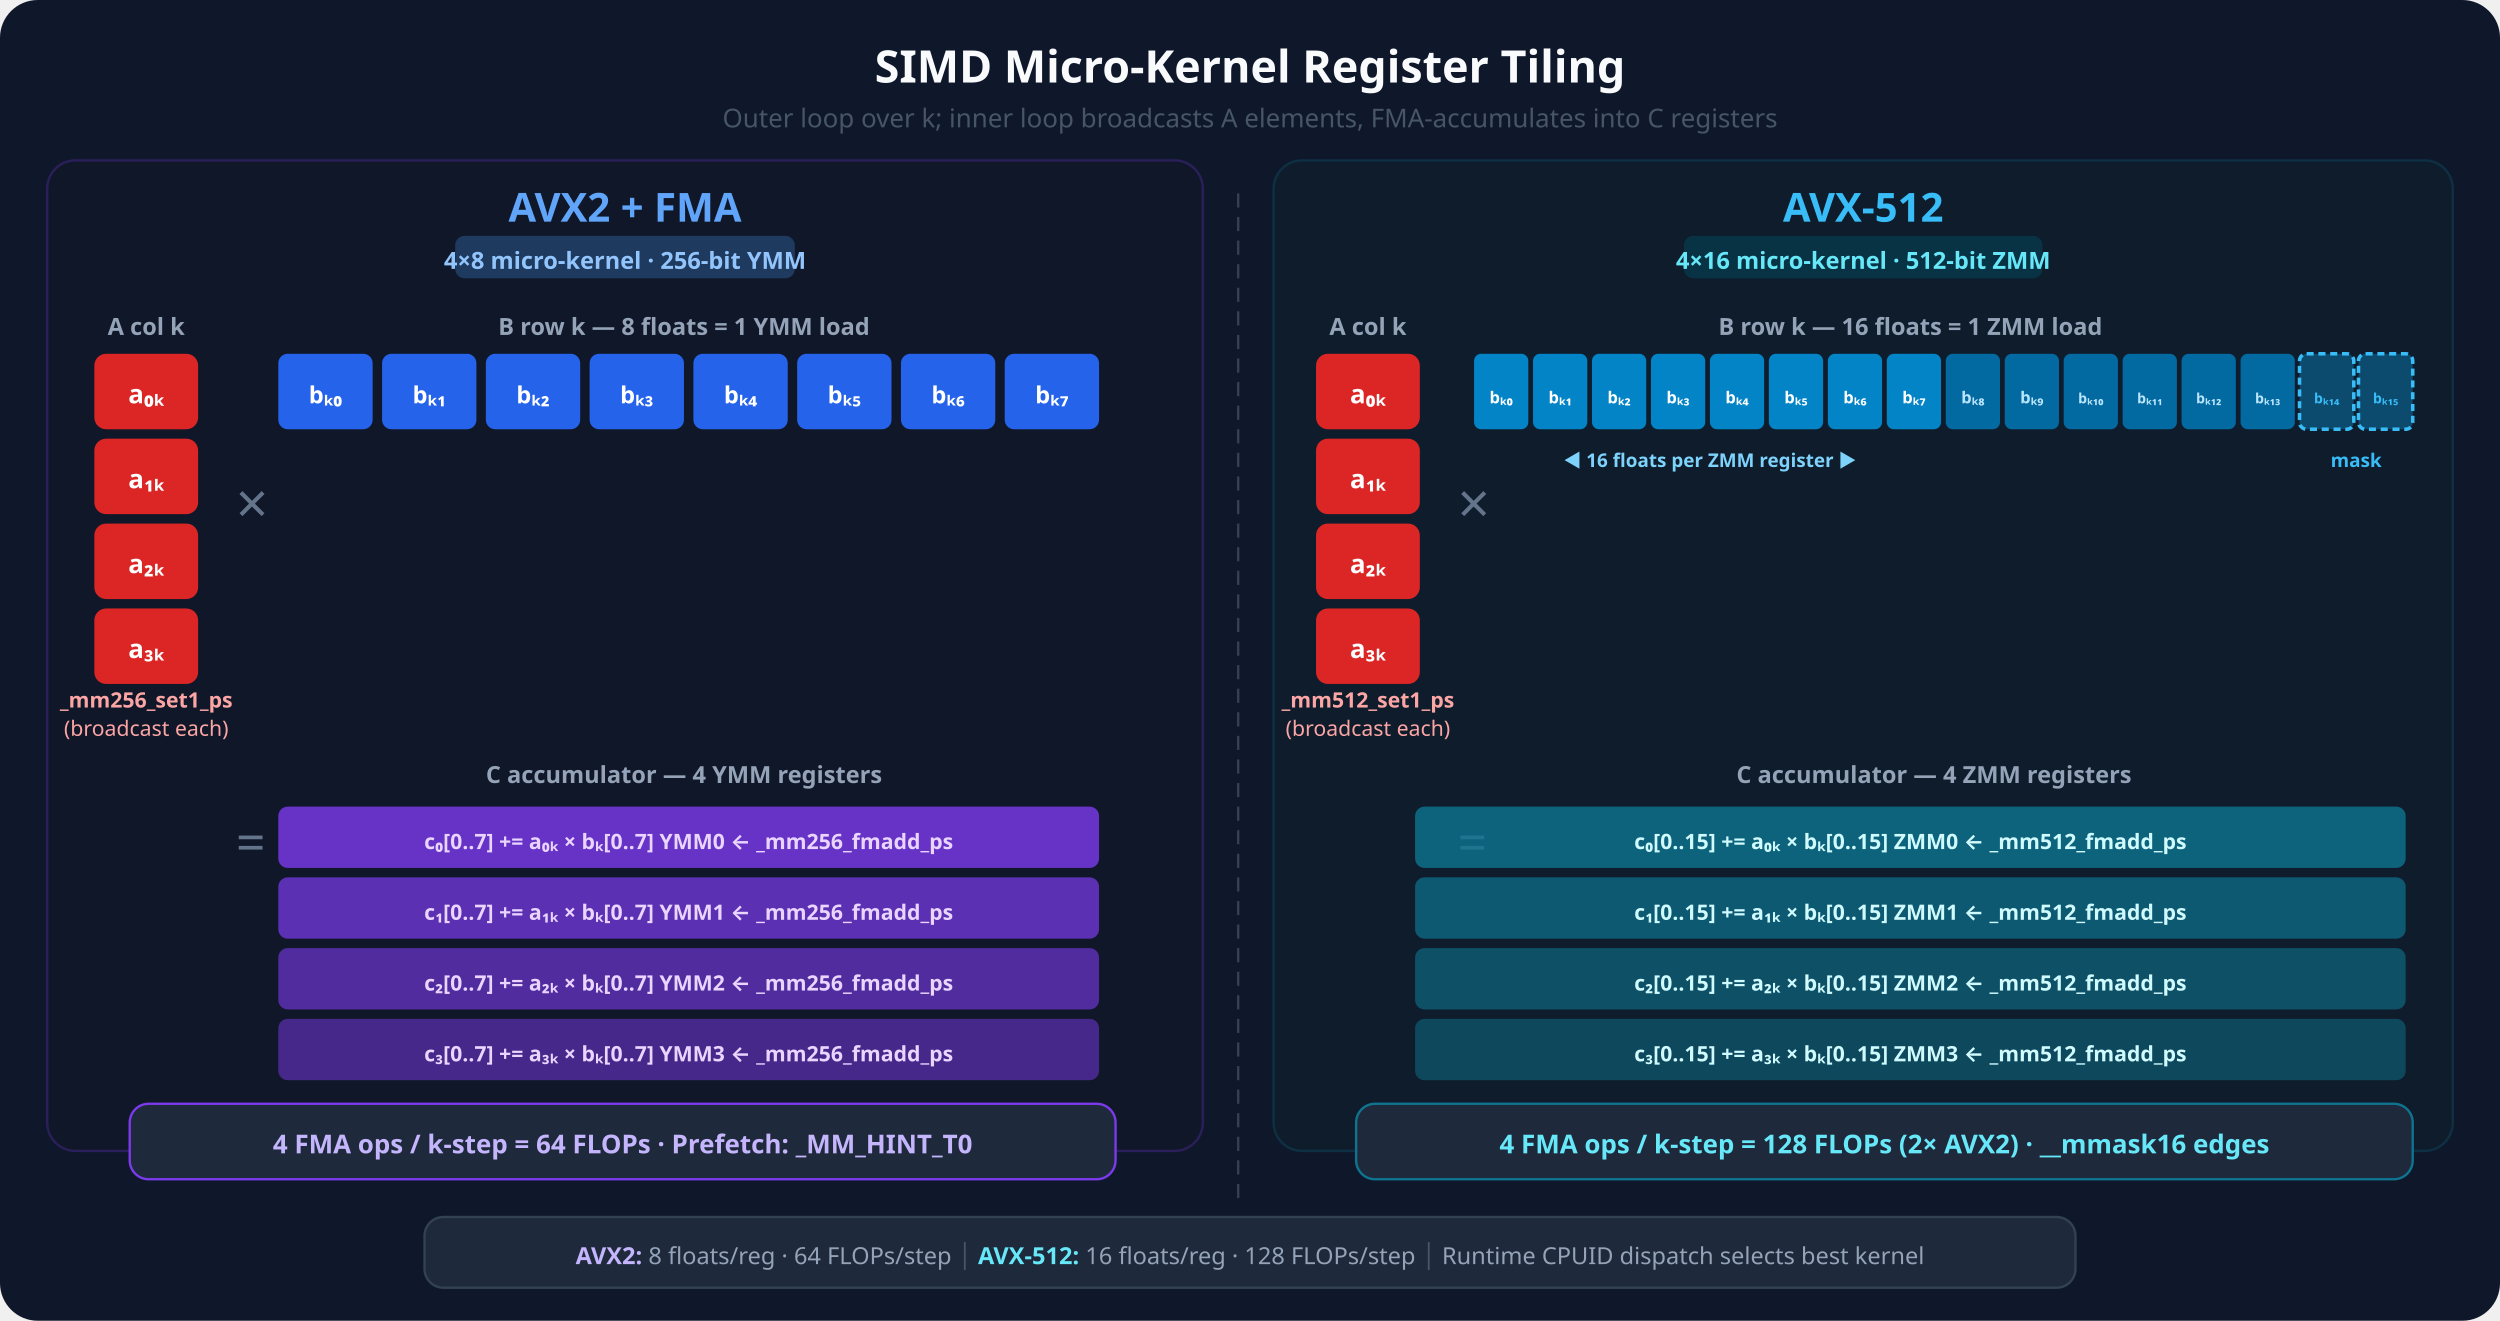
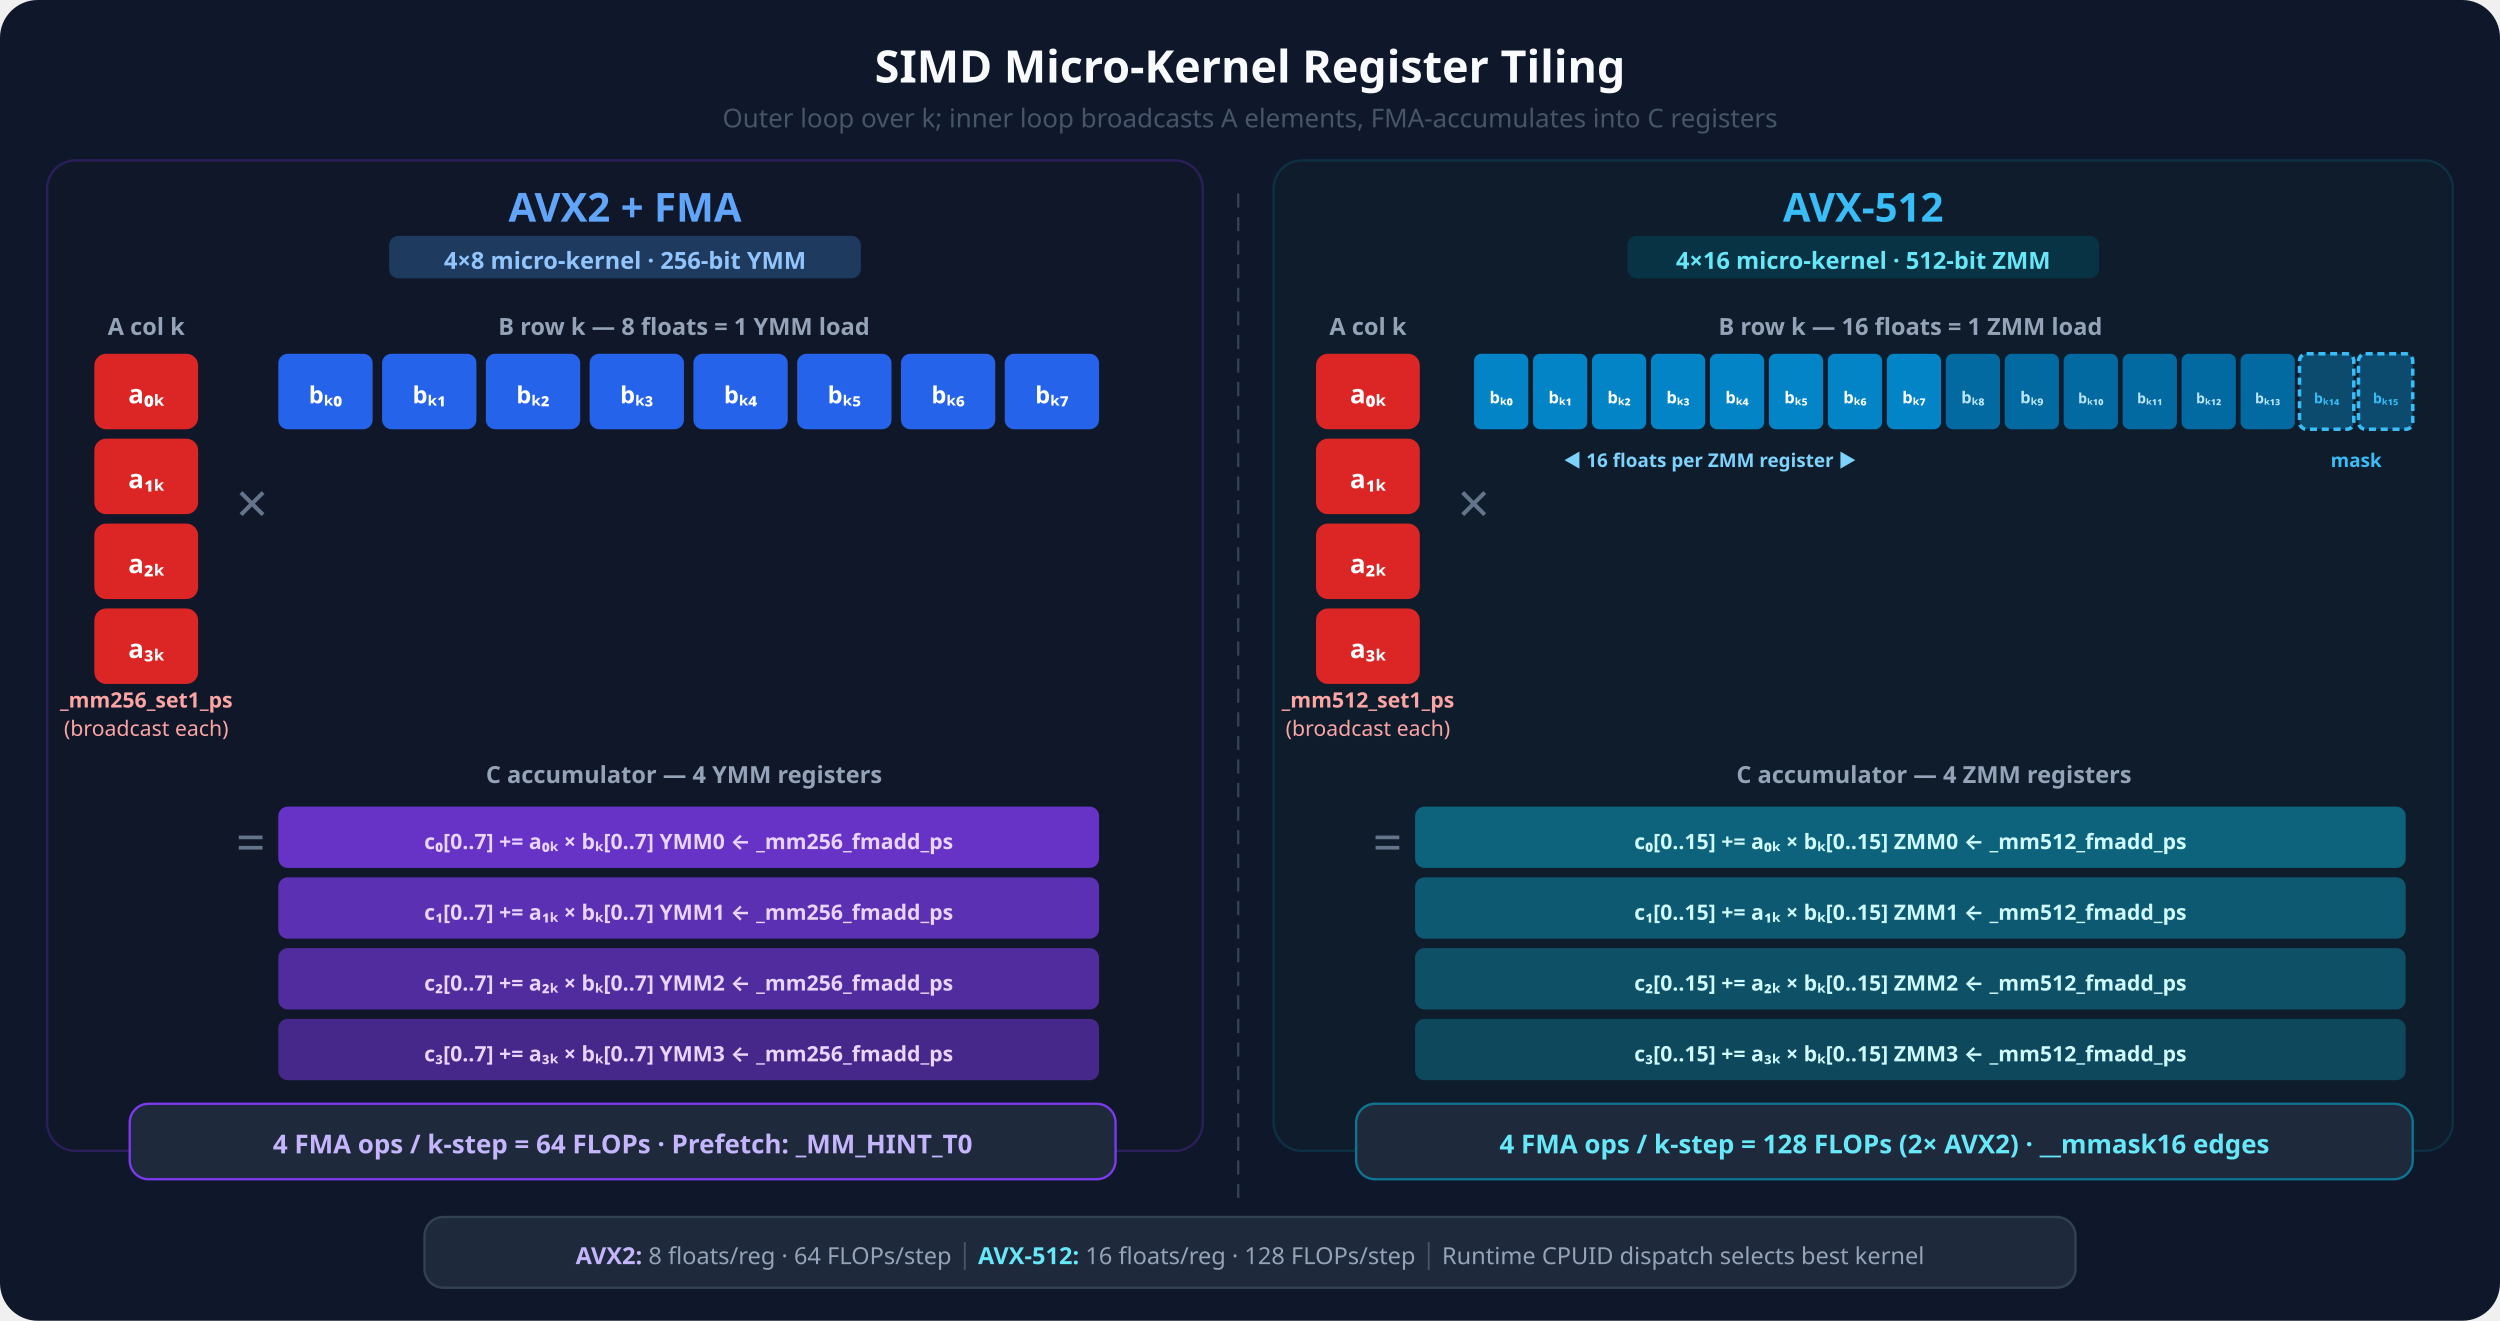
<svg xmlns="http://www.w3.org/2000/svg" viewBox="0 0 1060 560" font-family="'Segoe UI', system-ui, -apple-system, sans-serif">
  <defs>
    <filter id="ms" x="-2%" y="-2%" width="104%" height="108%">
      <feDropShadow dx="0" dy="2" stdDeviation="3" flood-opacity="0.15" />
    </filter>
  </defs>
  <rect width="1060" height="560" rx="16" fill="#0F172A" />
  <text x="530" y="35" text-anchor="middle" fill="#F8FAFC" font-size="19" font-weight="700">SIMD Micro-Kernel Register Tiling</text>
  <text x="530" y="54" text-anchor="middle" fill="#475569" font-size="11">Outer loop over k; inner loop broadcasts A elements, FMA-accumulates into C registers</text>
  <rect x="20" y="68" width="490" height="420" rx="12" fill="#111827" fill-opacity="0.3" stroke="#7C3AED" stroke-width="1" stroke-opacity="0.25" />
  <text x="265" y="94" text-anchor="middle" fill="#60A5FA" font-size="17" font-weight="700">AVX2 + FMA</text>
-   <rect x="193" y="100" width="144" height="18" rx="4" fill="#1E3A5F" />
+   <rect x="165" y="100" width="200" height="18" rx="4" fill="#1E3A5F" />
  <text x="265" y="114" text-anchor="middle" fill="#93C5FD" font-size="10" font-weight="600">4×8 micro-kernel · 256-bit YMM</text>
  <text x="62" y="142" text-anchor="middle" fill="#94A3B8" font-size="10" font-weight="700">A col k</text>
  <g transform="translate(40, 150)">
    <rect width="44" height="32" rx="5" fill="#DC2626" />
    <text x="22" y="21" text-anchor="middle" fill="#fff" font-size="11" font-weight="700">a₀ₖ</text>
    <rect y="36" width="44" height="32" rx="5" fill="#DC2626" />
    <text x="22" y="57" text-anchor="middle" fill="#fff" font-size="11" font-weight="700">a₁ₖ</text>
    <rect y="72" width="44" height="32" rx="5" fill="#DC2626" />
    <text x="22" y="93" text-anchor="middle" fill="#fff" font-size="11" font-weight="700">a₂ₖ</text>
    <rect y="108" width="44" height="32" rx="5" fill="#DC2626" />
    <text x="22" y="129" text-anchor="middle" fill="#fff" font-size="11" font-weight="700">a₃ₖ</text>
  </g>
  <text x="62" y="300" text-anchor="middle" fill="#FCA5A5" font-size="9" font-weight="600">_mm256_set1_ps</text>
  <text x="62" y="312" text-anchor="middle" fill="#FCA5A5" font-size="9">(broadcast each)</text>
  <text x="100" y="222" fill="#64748B" font-size="24" font-weight="300">×</text>
  <text x="290" y="142" text-anchor="middle" fill="#94A3B8" font-size="10" font-weight="700">B row k — 8 floats = 1 YMM load</text>
  <g transform="translate(118, 150)">
    <rect width="40" height="32" rx="4" fill="#2563EB" />
    <text x="20" y="21" text-anchor="middle" fill="#fff" font-size="10" font-weight="700">bₖ₀</text>
    <rect x="44" width="40" height="32" rx="4" fill="#2563EB" />
    <text x="64" y="21" text-anchor="middle" fill="#fff" font-size="10" font-weight="700">bₖ₁</text>
    <rect x="88" width="40" height="32" rx="4" fill="#2563EB" />
    <text x="108" y="21" text-anchor="middle" fill="#fff" font-size="10" font-weight="700">bₖ₂</text>
    <rect x="132" width="40" height="32" rx="4" fill="#2563EB" />
    <text x="152" y="21" text-anchor="middle" fill="#fff" font-size="10" font-weight="700">bₖ₃</text>
    <rect x="176" width="40" height="32" rx="4" fill="#2563EB" />
    <text x="196" y="21" text-anchor="middle" fill="#fff" font-size="10" font-weight="700">bₖ₄</text>
    <rect x="220" width="40" height="32" rx="4" fill="#2563EB" />
    <text x="240" y="21" text-anchor="middle" fill="#fff" font-size="10" font-weight="700">bₖ₅</text>
    <rect x="264" width="40" height="32" rx="4" fill="#2563EB" />
    <text x="284" y="21" text-anchor="middle" fill="#fff" font-size="10" font-weight="700">bₖ₆</text>
    <rect x="308" width="40" height="32" rx="4" fill="#2563EB" />
    <text x="328" y="21" text-anchor="middle" fill="#fff" font-size="10" font-weight="700">bₖ₇</text>
  </g>
  <text x="100" y="365" fill="#64748B" font-size="22" font-weight="300">=</text>
  <text x="290" y="332" text-anchor="middle" fill="#94A3B8" font-size="10" font-weight="700">C accumulator — 4 YMM registers</text>
  <g transform="translate(118, 342)">
    <rect width="348" height="26" rx="4" fill="#7C3AED" opacity="0.8" />
    <text x="174" y="18" text-anchor="middle" fill="#E9D5FF" font-size="9" font-weight="700">c₀[0..7] += a₀ₖ × bₖ[0..7]      YMM0 ← _mm256_fmadd_ps</text>
    <rect y="30" width="348" height="26" rx="4" fill="#7C3AED" opacity="0.7" />
    <text x="174" y="48" text-anchor="middle" fill="#E9D5FF" font-size="9" font-weight="700">c₁[0..7] += a₁ₖ × bₖ[0..7]      YMM1 ← _mm256_fmadd_ps</text>
    <rect y="60" width="348" height="26" rx="4" fill="#7C3AED" opacity="0.6" />
    <text x="174" y="78" text-anchor="middle" fill="#E9D5FF" font-size="9" font-weight="700">c₂[0..7] += a₂ₖ × bₖ[0..7]      YMM2 ← _mm256_fmadd_ps</text>
    <rect y="90" width="348" height="26" rx="4" fill="#7C3AED" opacity="0.5" />
    <text x="174" y="108" text-anchor="middle" fill="#E9D5FF" font-size="9" font-weight="700">c₃[0..7] += a₃ₖ × bₖ[0..7]      YMM3 ← _mm256_fmadd_ps</text>
  </g>
  <rect x="55" y="468" width="418" height="32" rx="8" fill="#1E293B" stroke="#7C3AED" stroke-width="1" />
  <text x="264" y="489" text-anchor="middle" fill="#C4B5FD" font-size="11" font-weight="700">4 FMA ops / k-step = 64 FLOPs · Prefetch: _MM_HINT_T0</text>
  <line x1="525" y1="82" x2="525" y2="508" stroke="#334155" stroke-width="1" stroke-dasharray="6 4" />
  <rect x="540" y="68" width="500" height="420" rx="12" fill="#0C2A30" fill-opacity="0.3" stroke="#0E7490" stroke-width="1" stroke-opacity="0.25" />
  <text x="790" y="94" text-anchor="middle" fill="#38BDF8" font-size="17" font-weight="700">AVX-512</text>
-   <rect x="714" y="100" width="152" height="18" rx="4" fill="#083344" />
+   <rect x="690" y="100" width="200" height="18" rx="4" fill="#083344" />
  <text x="790" y="114" text-anchor="middle" fill="#67E8F9" font-size="10" font-weight="600">4×16 micro-kernel · 512-bit ZMM</text>
  <text x="580" y="142" text-anchor="middle" fill="#94A3B8" font-size="10" font-weight="700">A col k</text>
  <g transform="translate(558, 150)">
    <rect width="44" height="32" rx="5" fill="#DC2626" />
    <text x="22" y="21" text-anchor="middle" fill="#fff" font-size="11" font-weight="700">a₀ₖ</text>
    <rect y="36" width="44" height="32" rx="5" fill="#DC2626" />
    <text x="22" y="57" text-anchor="middle" fill="#fff" font-size="11" font-weight="700">a₁ₖ</text>
    <rect y="72" width="44" height="32" rx="5" fill="#DC2626" />
    <text x="22" y="93" text-anchor="middle" fill="#fff" font-size="11" font-weight="700">a₂ₖ</text>
    <rect y="108" width="44" height="32" rx="5" fill="#DC2626" />
    <text x="22" y="129" text-anchor="middle" fill="#fff" font-size="11" font-weight="700">a₃ₖ</text>
  </g>
  <text x="580" y="300" text-anchor="middle" fill="#FCA5A5" font-size="9" font-weight="600">_mm512_set1_ps</text>
  <text x="580" y="312" text-anchor="middle" fill="#FCA5A5" font-size="9">(broadcast each)</text>
  <text x="618" y="222" fill="#64748B" font-size="24" font-weight="300">×</text>
  <text x="810" y="142" text-anchor="middle" fill="#94A3B8" font-size="10" font-weight="700">B row k — 16 floats = 1 ZMM load</text>
  <g transform="translate(625, 150)">
    <rect width="23" height="32" rx="3" fill="#0284C7" />
    <text x="11.5" y="21" text-anchor="middle" fill="#fff" font-size="7" font-weight="700">bₖ₀</text>
    <rect x="25" width="23" height="32" rx="3" fill="#0284C7" />
    <text x="36.5" y="21" text-anchor="middle" fill="#fff" font-size="7" font-weight="700">bₖ₁</text>
    <rect x="50" width="23" height="32" rx="3" fill="#0284C7" />
    <text x="61.5" y="21" text-anchor="middle" fill="#fff" font-size="7" font-weight="700">bₖ₂</text>
    <rect x="75" width="23" height="32" rx="3" fill="#0284C7" />
    <text x="86.5" y="21" text-anchor="middle" fill="#fff" font-size="7" font-weight="700">bₖ₃</text>
    <rect x="100" width="23" height="32" rx="3" fill="#0284C7" />
    <text x="111.5" y="21" text-anchor="middle" fill="#fff" font-size="7" font-weight="700">bₖ₄</text>
    <rect x="125" width="23" height="32" rx="3" fill="#0284C7" />
    <text x="136.5" y="21" text-anchor="middle" fill="#fff" font-size="7" font-weight="700">bₖ₅</text>
    <rect x="150" width="23" height="32" rx="3" fill="#0284C7" />
    <text x="161.5" y="21" text-anchor="middle" fill="#fff" font-size="7" font-weight="700">bₖ₆</text>
    <rect x="175" width="23" height="32" rx="3" fill="#0284C7" />
    <text x="186.5" y="21" text-anchor="middle" fill="#fff" font-size="7" font-weight="700">bₖ₇</text>
    <rect x="200" width="23" height="32" rx="3" fill="#0369A1" />
    <text x="211.5" y="21" text-anchor="middle" fill="#BAE6FD" font-size="7" font-weight="700">bₖ₈</text>
    <rect x="225" width="23" height="32" rx="3" fill="#0369A1" />
    <text x="236.5" y="21" text-anchor="middle" fill="#BAE6FD" font-size="7" font-weight="700">bₖ₉</text>
    <rect x="250" width="23" height="32" rx="3" fill="#0369A1" />
    <text x="261.5" y="21" text-anchor="middle" fill="#BAE6FD" font-size="6" font-weight="700">bₖ₁₀</text>
    <rect x="275" width="23" height="32" rx="3" fill="#0369A1" />
    <text x="286.5" y="21" text-anchor="middle" fill="#BAE6FD" font-size="6" font-weight="700">bₖ₁₁</text>
    <rect x="300" width="23" height="32" rx="3" fill="#0369A1" />
    <text x="311.5" y="21" text-anchor="middle" fill="#BAE6FD" font-size="6" font-weight="700">bₖ₁₂</text>
    <rect x="325" width="23" height="32" rx="3" fill="#0369A1" />
    <text x="336.5" y="21" text-anchor="middle" fill="#BAE6FD" font-size="6" font-weight="700">bₖ₁₃</text>
    <rect x="350" width="23" height="32" rx="3" fill="#0C4A6E" stroke="#38BDF8" stroke-width="1.5" stroke-dasharray="3 2" />
    <text x="361.5" y="21" text-anchor="middle" fill="#38BDF8" font-size="6" font-weight="700">bₖ₁₄</text>
    <rect x="375" width="23" height="32" rx="3" fill="#0C4A6E" stroke="#38BDF8" stroke-width="1.5" stroke-dasharray="3 2" />
    <text x="386.5" y="21" text-anchor="middle" fill="#38BDF8" font-size="6" font-weight="700">bₖ₁₅</text>
    <text x="100" y="48" text-anchor="middle" fill="#7DD3FC" font-size="8" font-weight="600">◄ 16 floats per ZMM register ►</text>
    <text x="374" y="48" text-anchor="middle" fill="#38BDF8" font-size="8" font-weight="600">mask</text>
  </g>
-   <text x="618" y="365" fill="#64748B" font-size="22" font-weight="300">=</text>
+   <text x="582" y="365" fill="#64748B" font-size="22" font-weight="300">=</text>
  <text x="820" y="332" text-anchor="middle" fill="#94A3B8" font-size="10" font-weight="700">C accumulator — 4 ZMM registers</text>
  <g transform="translate(600, 342)">
    <rect width="420" height="26" rx="4" fill="#0E7490" opacity="0.8" />
    <text x="210" y="18" text-anchor="middle" fill="#CFFAFE" font-size="9" font-weight="700">c₀[0..15] += a₀ₖ × bₖ[0..15]         ZMM0 ← _mm512_fmadd_ps</text>
    <rect y="30" width="420" height="26" rx="4" fill="#0E7490" opacity="0.7" />
    <text x="210" y="48" text-anchor="middle" fill="#CFFAFE" font-size="9" font-weight="700">c₁[0..15] += a₁ₖ × bₖ[0..15]         ZMM1 ← _mm512_fmadd_ps</text>
    <rect y="60" width="420" height="26" rx="4" fill="#0E7490" opacity="0.6" />
    <text x="210" y="78" text-anchor="middle" fill="#CFFAFE" font-size="9" font-weight="700">c₂[0..15] += a₂ₖ × bₖ[0..15]         ZMM2 ← _mm512_fmadd_ps</text>
    <rect y="90" width="420" height="26" rx="4" fill="#0E7490" opacity="0.5" />
    <text x="210" y="108" text-anchor="middle" fill="#CFFAFE" font-size="9" font-weight="700">c₃[0..15] += a₃ₖ × bₖ[0..15]         ZMM3 ← _mm512_fmadd_ps</text>
  </g>
  <rect x="575" y="468" width="448" height="32" rx="8" fill="#1E293B" stroke="#0E7490" stroke-width="1" />
  <text x="799" y="489" text-anchor="middle" fill="#67E8F9" font-size="11" font-weight="700">4 FMA ops / k-step = 128 FLOPs (2× AVX2) · __mmask16 edges</text>
  <rect x="180" y="516" width="700" height="30" rx="8" fill="#1E293B" stroke="#334155" />
  <text x="530" y="536" text-anchor="middle" fill="#94A3B8" font-size="10">
    <tspan fill="#C4B5FD" font-weight="700">AVX2:</tspan> 8 floats/reg · 64 FLOPs/step
    <tspan fill="#475569">  │  </tspan>
    <tspan fill="#67E8F9" font-weight="700">AVX-512:</tspan> 16 floats/reg · 128 FLOPs/step
    <tspan fill="#475569">  │  </tspan>
    <tspan fill="#94A3B8">Runtime CPUID dispatch selects best kernel</tspan>
  </text>
</svg>
